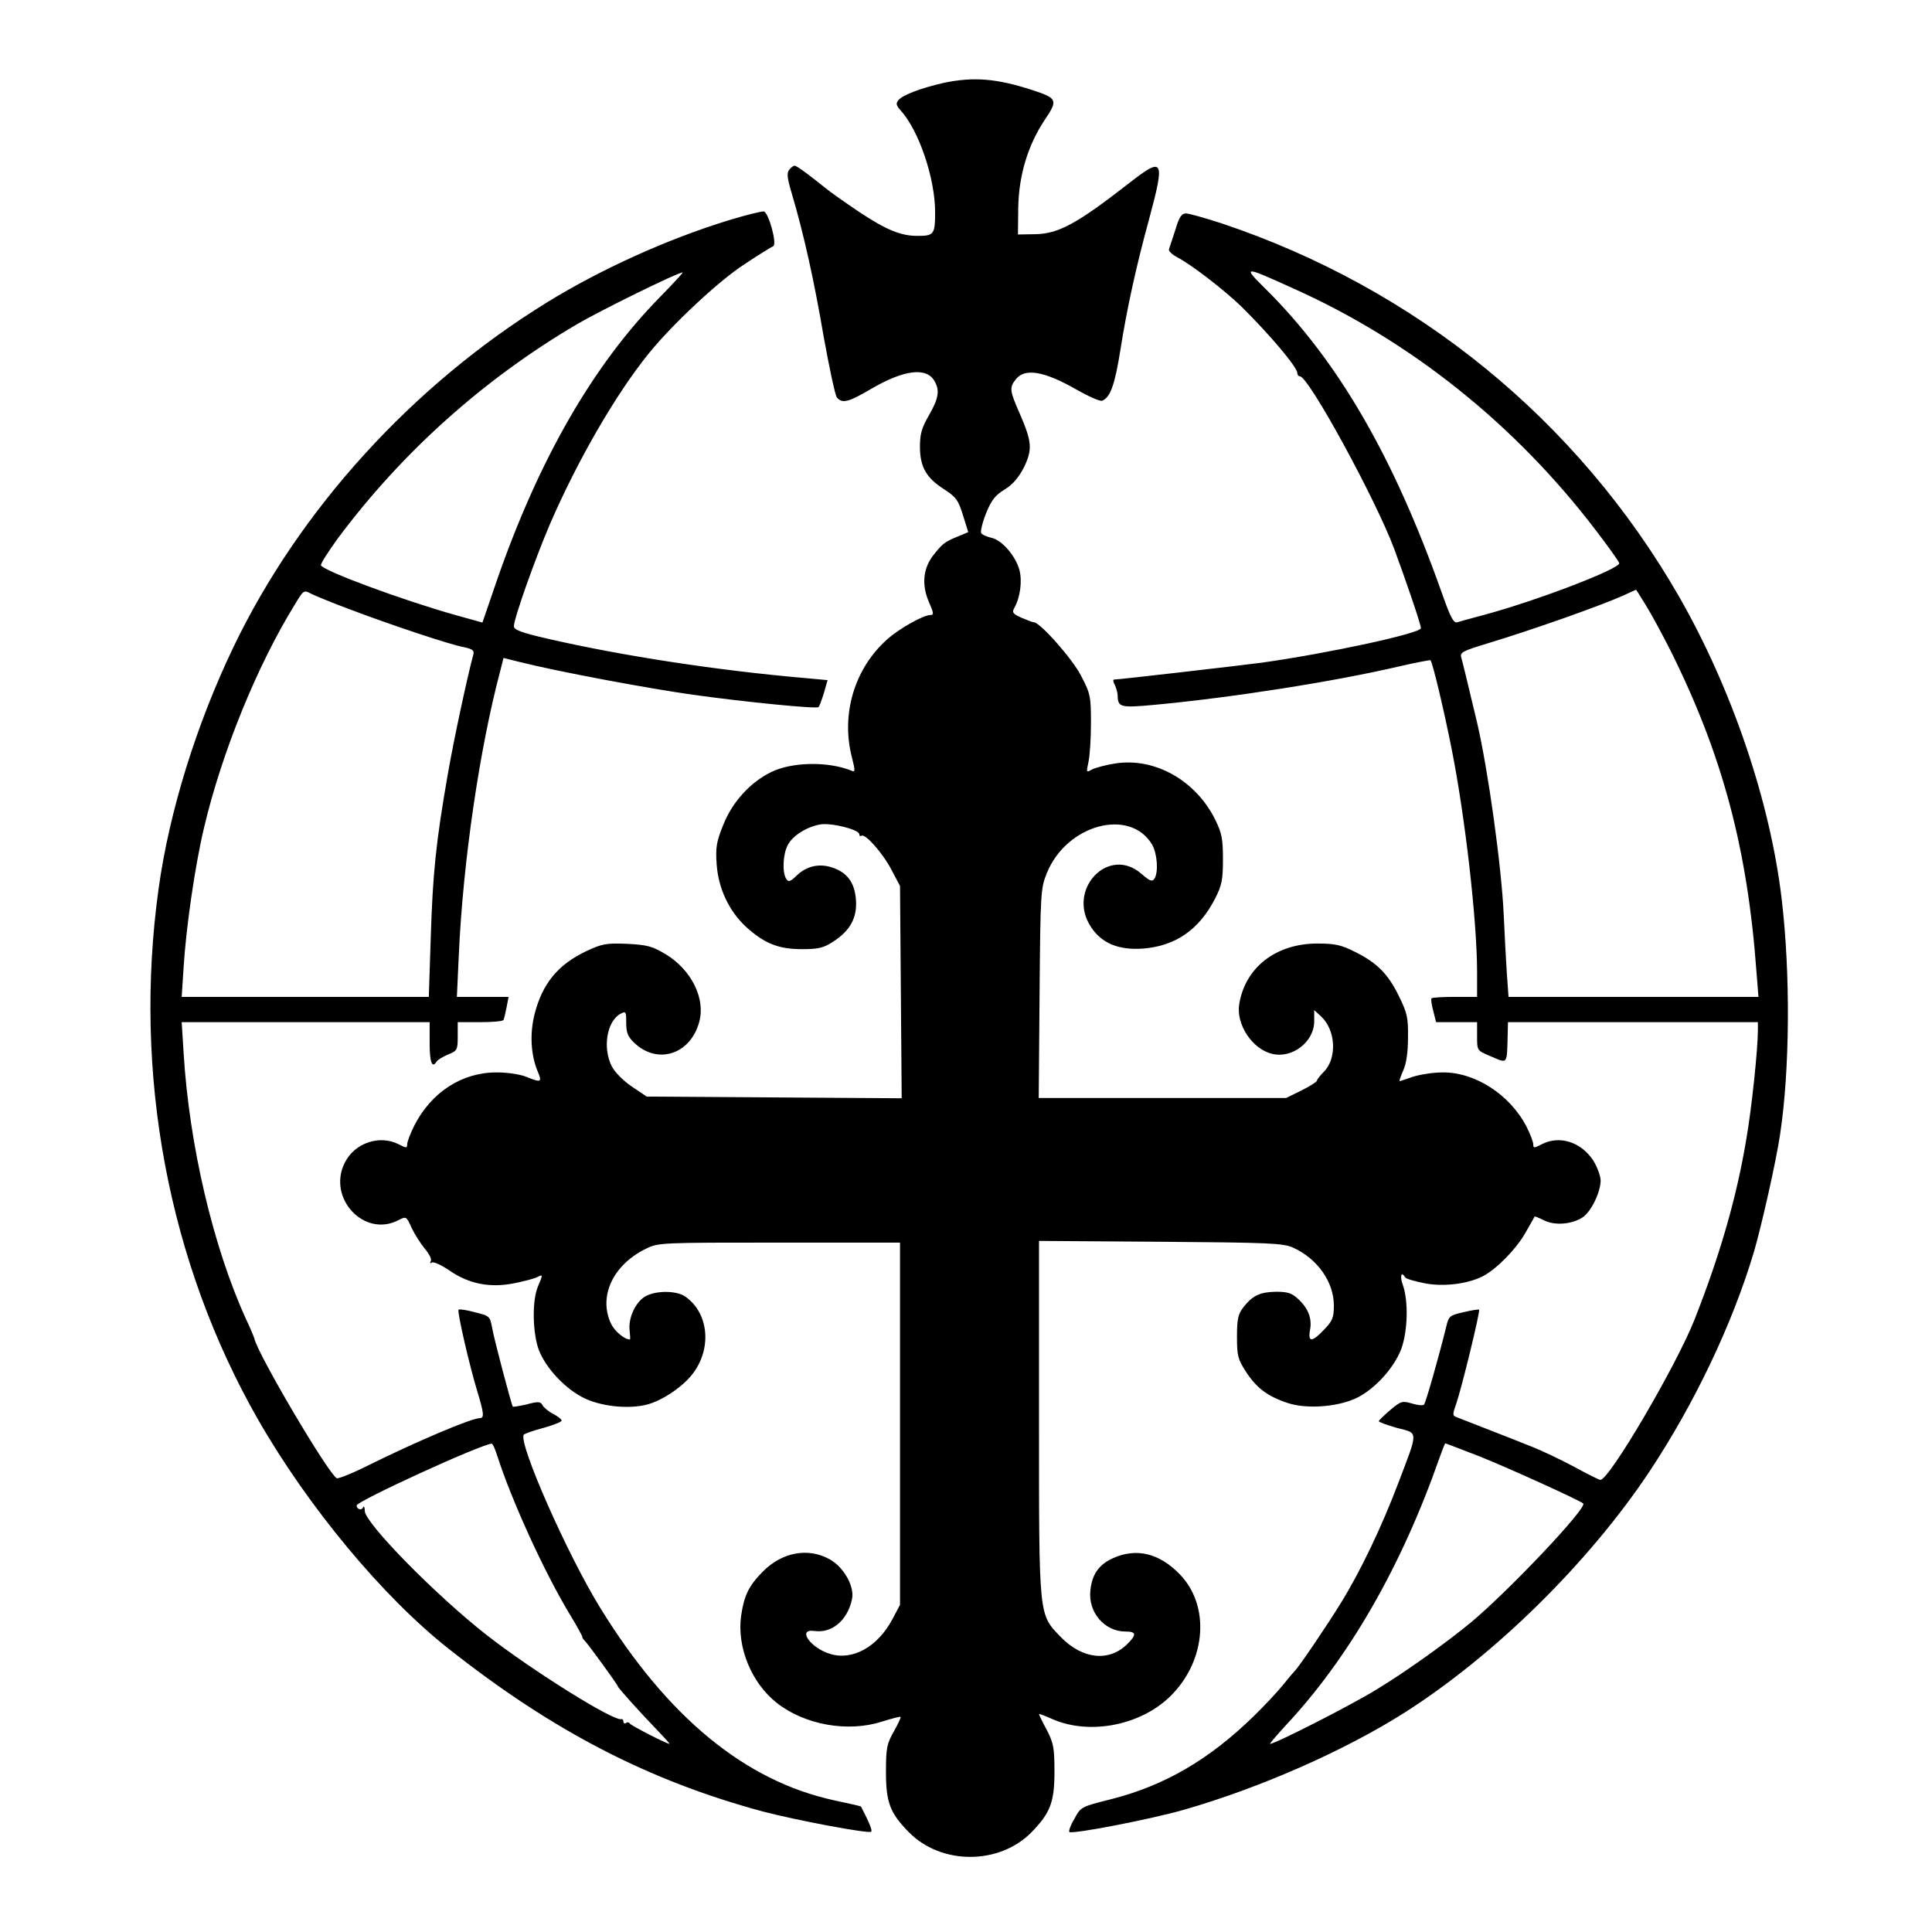
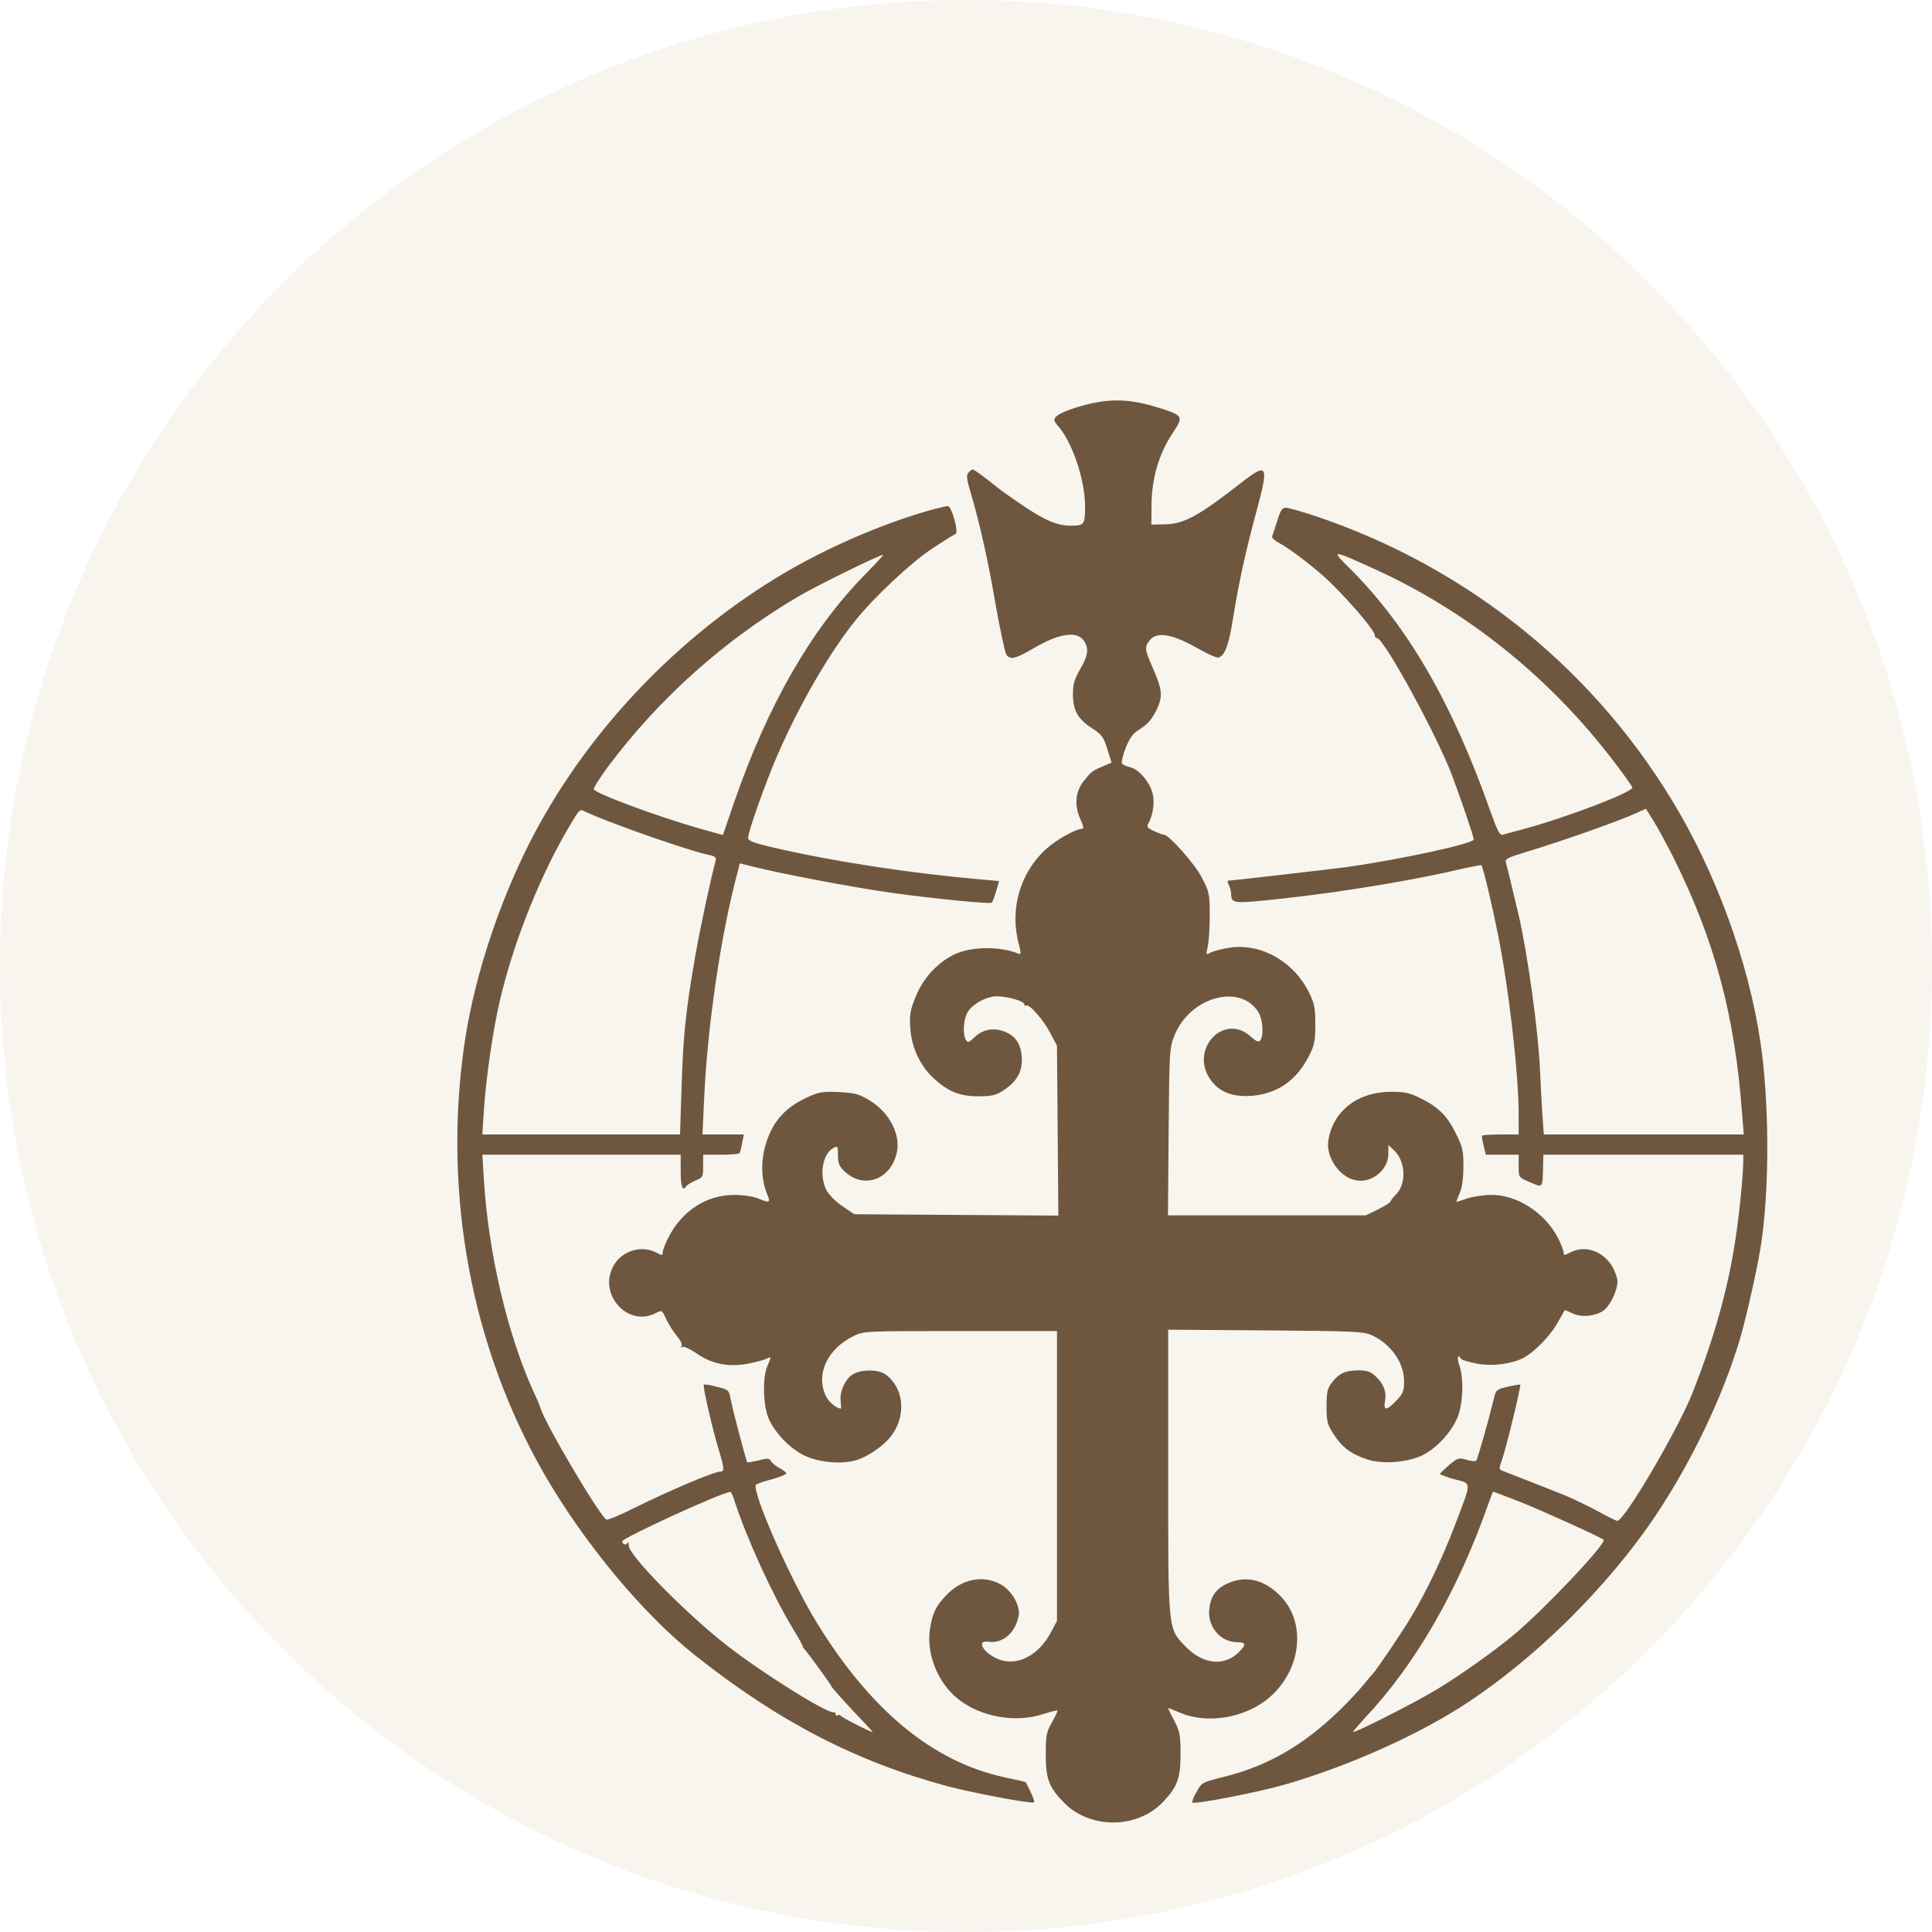
- <svg xmlns="http://www.w3.org/2000/svg" viewBox="0 0 688 688" fill="currentColor">
-   <g transform="translate(0,688) scale(0.1,-0.1)">
-     <path d="M3361 6585 c-79 -18 -147 -43 -162 -62 -9 -11 -8 -18 8 -36 65 -71 123 -242 123 -362 0 -80 -4 -85 -63 -85 -60 0 -112 22 -207 85 -52 35 -106 73 -120 85 -57 46 -103 80 -110 80 -4 0 -13 -6 -19 -14 -10 -11 -8 -29 8 -83 44 -148 81 -317 114 -511 20 -111 41 -209 47 -217 19 -23 40 -18 122 30 118 69 199 79 227 26 18 -32 13 -61 -21 -120 -26 -45 -32 -67 -32 -111 0 -72 22 -111 84 -151 45 -29 52 -39 69 -93 l19 -61 -31 -13 c-50 -20 -59 -26 -90 -65 -40 -48 -46 -109 -19 -171 17 -38 18 -46 6 -46 -26 0 -113 -49 -156 -88 -116 -104 -164 -267 -124 -420 12 -48 12 -53 -3 -46 -82 33 -210 31 -284 -5 -76 -37 -140 -108 -172 -190 -24 -59 -27 -80 -23 -138 6 -87 44 -167 104 -223 65 -59 115 -80 199 -80 59 0 77 4 111 26 62 40 87 86 82 151 -5 61 -31 96 -85 114 -46 15 -91 5 -126 -29 -23 -22 -29 -24 -37 -12 -15 23 -12 88 5 120 17 34 67 65 115 74 40 7 140 -18 140 -35 0 -6 4 -8 8 -5 14 8 78 -65 108 -124 l29 -55 3 -378 3 -378 -454 3 -454 3 -52 35 c-30 20 -61 51 -72 72 -34 66 -18 162 31 188 19 10 20 8 20 -33 0 -34 6 -49 28 -70 83 -80 201 -42 232 74 23 83 -28 185 -118 240 -50 30 -66 34 -139 38 -75 3 -89 0 -145 -26 -101 -48 -156 -115 -184 -223 -18 -70 -14 -147 11 -206 16 -38 12 -40 -40 -19 -21 9 -66 16 -105 16 -124 1 -234 -70 -295 -190 -14 -28 -25 -57 -25 -66 0 -14 -3 -14 -30 0 -68 35 -157 5 -192 -65 -64 -126 69 -269 191 -205 28 14 28 14 47 -28 11 -23 32 -56 47 -74 16 -19 25 -37 21 -44 -4 -8 -3 -9 4 -5 6 4 34 -9 62 -28 69 -48 144 -63 230 -46 36 7 73 17 83 22 21 11 21 10 2 -35 -19 -46 -19 -149 0 -213 19 -63 87 -141 156 -178 61 -34 167 -46 236 -27 57 16 132 68 165 116 64 91 49 212 -32 268 -30 21 -101 22 -139 2 -36 -18 -64 -77 -59 -121 2 -19 3 -34 1 -34 -19 0 -54 29 -67 56 -46 97 7 210 124 267 44 22 53 22 475 22 l430 0 0 -645 0 -645 -27 -51 c-52 -98 -141 -148 -221 -124 -71 21 -120 91 -57 82 63 -9 118 38 134 113 10 45 -29 114 -79 142 -77 43 -170 26 -239 -44 -50 -51 -66 -84 -77 -158 -15 -111 37 -238 127 -309 99 -78 252 -106 374 -67 35 11 66 19 67 17 2 -2 -9 -25 -24 -52 -25 -44 -28 -59 -28 -144 0 -108 14 -146 81 -214 115 -118 323 -118 438 0 66 68 81 106 81 214 0 85 -3 102 -27 149 -16 29 -28 55 -28 57 0 2 21 -6 48 -18 135 -59 322 -21 427 89 121 126 133 316 27 426 -73 76 -155 96 -239 58 -50 -23 -74 -57 -80 -114 -9 -78 50 -147 125 -147 39 0 40 -11 7 -44 -65 -65 -160 -55 -237 24 -80 83 -78 63 -78 782 l0 629 433 -3 c390 -3 436 -5 472 -21 86 -39 145 -122 145 -206 0 -43 -5 -55 -34 -85 -43 -46 -59 -47 -51 -3 8 41 -6 78 -42 111 -22 21 -38 26 -78 26 -58 -1 -84 -13 -117 -55 -19 -25 -23 -41 -23 -105 0 -68 3 -80 32 -125 37 -57 76 -87 148 -111 65 -22 172 -15 240 15 66 29 138 107 165 177 23 64 26 169 6 227 -12 33 -6 52 8 28 3 -5 35 -14 70 -21 68 -13 153 -2 206 25 49 25 119 97 151 153 18 31 33 58 34 60 1 1 16 -5 34 -14 38 -19 99 -14 137 11 30 20 63 88 64 130 0 17 -12 49 -26 72 -44 67 -121 91 -184 58 -27 -14 -30 -14 -30 0 0 9 -11 37 -24 63 -59 114 -184 195 -300 193 -34 0 -82 -8 -106 -16 -23 -8 -44 -15 -46 -15 -2 0 4 17 13 38 11 23 17 66 17 117 1 71 -3 88 -32 147 -39 80 -78 119 -156 158 -50 25 -71 30 -135 30 -147 0 -257 -85 -278 -216 -12 -72 47 -161 118 -177 71 -17 149 43 149 116 l0 40 25 -23 c52 -49 57 -149 9 -197 -13 -13 -24 -27 -24 -31 0 -4 -25 -20 -55 -35 l-55 -27 -441 0 -440 0 3 373 c3 360 4 374 26 428 70 173 296 234 375 101 18 -32 23 -98 8 -121 -8 -12 -16 -9 -46 17 -117 103 -268 -56 -180 -189 38 -58 98 -83 185 -77 116 9 200 67 257 178 24 47 28 67 28 140 0 73 -4 93 -27 140 -69 141 -217 224 -358 201 -32 -5 -69 -15 -81 -21 -21 -12 -21 -11 -13 26 5 22 9 84 9 139 0 95 -2 105 -35 168 -30 60 -149 194 -169 191 -3 0 -22 7 -43 16 -31 14 -35 19 -26 35 21 37 29 96 18 136 -14 50 -62 106 -100 114 -17 4 -33 11 -36 17 -3 5 4 36 17 69 19 47 32 65 67 86 30 19 50 43 69 80 30 63 28 90 -16 191 -36 82 -37 92 -13 122 32 40 101 28 213 -36 44 -25 86 -44 94 -41 29 12 45 56 65 182 23 146 56 296 101 461 59 218 53 228 -70 132 -186 -145 -252 -181 -336 -182 l-60 -1 1 95 c2 115 34 223 95 314 47 70 44 76 -44 105 -129 42 -210 48 -316 26z M2593 6095 c-218 -67 -456 -175 -647 -293 -478 -295 -880 -737 -1115 -1227 -132 -275 -228 -585 -266 -858 -92 -660 34 -1333 355 -1894 178 -310 443 -629 676 -813 370 -293 713 -471 1121 -581 118 -31 373 -79 385 -72 6 3 -7 34 -36 90 -1 1 -44 11 -96 22 -317 69 -593 296 -833 686 -116 188 -291 584 -272 616 3 3 34 15 70 24 36 10 65 22 65 26 0 5 -13 15 -30 24 -16 8 -33 22 -38 31 -7 13 -15 14 -56 3 -26 -6 -48 -10 -50 -8 -5 8 -65 234 -73 278 -8 44 -9 45 -62 58 -29 8 -56 12 -58 9 -6 -5 39 -201 68 -295 22 -73 24 -91 8 -91 -30 0 -225 -83 -393 -166 -59 -30 -112 -51 -117 -48 -32 19 -282 443 -293 497 -2 6 -15 39 -31 72 -116 255 -201 617 -221 943 l-7 112 441 0 442 0 0 -75 c0 -69 9 -91 25 -65 4 6 22 17 41 25 32 13 34 16 34 64 l0 51 79 0 c44 0 82 3 84 8 2 4 7 24 11 45 l7 37 -92 0 -92 0 7 153 c15 330 74 733 148 1010 l11 44 56 -14 c139 -35 456 -94 618 -117 195 -27 441 -51 448 -44 3 3 11 25 19 50 l13 46 -76 7 c-313 27 -654 79 -923 141 -91 21 -118 31 -118 44 0 27 75 239 129 365 98 226 233 460 351 606 85 105 251 260 341 318 51 34 97 62 102 64 16 5 -16 121 -33 124 -8 1 -65 -13 -127 -32z m-242 -272 c-239 -243 -433 -580 -583 -1014 l-50 -146 -97 27 c-188 53 -472 158 -478 177 -2 5 26 49 61 97 229 307 520 567 850 761 85 50 360 185 377 185 3 0 -33 -39 -80 -87z m-1105 -1113 c139 -53 360 -127 408 -135 27 -6 35 -11 32 -24 -23 -86 -70 -305 -91 -426 -43 -245 -54 -359 -61 -582 l-7 -213 -440 0 -440 0 7 108 c9 142 41 362 72 492 63 269 190 581 325 799 30 50 31 51 58 36 15 -7 77 -33 137 -55z m524 -3012 c52 -162 168 -416 258 -565 28 -46 48 -83 46 -83 -2 0 3 -8 12 -17 20 -24 114 -153 114 -158 0 -5 85 -99 146 -162 23 -24 40 -43 38 -43 -10 0 -139 66 -142 73 -2 4 -8 5 -13 1 -5 -3 -9 0 -9 5 0 6 -3 10 -7 9 -27 -9 -319 174 -478 298 -182 142 -434 399 -436 443 0 14 -3 20 -6 13 -5 -12 -23 -7 -23 7 0 15 440 217 481 220 3 1 12 -18 19 -41z M4186 6063 c-10 -32 -21 -63 -23 -70 -3 -6 10 -19 29 -29 50 -26 167 -116 229 -176 104 -103 199 -216 199 -237 0 -6 4 -11 9 -11 31 0 270 -438 336 -615 43 -116 95 -269 95 -282 0 -18 -326 -89 -568 -123 -68 -9 -508 -60 -525 -60 -4 0 -3 -9 3 -19 5 -11 10 -28 10 -38 1 -42 10 -44 131 -33 277 26 636 82 872 137 60 14 110 23 111 22 8 -9 48 -178 75 -314 48 -240 91 -614 91 -797 l0 -88 -78 0 c-43 0 -81 -2 -84 -5 -3 -3 0 -23 6 -45 l10 -40 73 0 73 0 0 -50 c0 -51 0 -51 45 -70 66 -28 61 -35 64 78 l1 42 445 0 445 0 0 -27 c0 -69 -22 -279 -41 -388 -34 -206 -93 -412 -185 -645 -65 -164 -303 -570 -335 -570 -4 0 -45 20 -92 46 -47 25 -114 57 -149 71 -77 31 -247 97 -270 106 -16 6 -16 9 -2 49 19 55 86 329 81 334 -2 2 -27 -2 -56 -9 -49 -11 -52 -14 -61 -52 -26 -106 -73 -271 -79 -277 -4 -4 -23 -2 -43 4 -34 10 -39 9 -77 -23 -22 -19 -41 -37 -41 -40 0 -3 29 -14 65 -24 77 -20 77 -6 3 -200 -57 -150 -131 -306 -201 -420 -47 -77 -154 -235 -166 -245 -3 -3 -22 -25 -42 -50 -20 -25 -67 -75 -105 -112 -159 -155 -318 -247 -507 -295 -107 -27 -108 -27 -131 -70 -14 -23 -21 -44 -18 -47 14 -8 292 46 407 79 272 78 574 211 788 347 323 206 656 535 871 858 159 240 294 522 371 779 28 95 80 326 94 421 35 231 37 573 6 836 -41 350 -178 752 -366 1080 -361 628 -936 1097 -1630 1329 -59 19 -115 35 -126 35 -15 0 -24 -13 -37 -57z m417 -209 c423 -189 795 -488 1081 -864 43 -56 80 -108 82 -115 8 -19 -298 -136 -486 -186 -41 -11 -82 -22 -91 -25 -13 -3 -24 18 -54 103 -171 484 -369 827 -628 1084 -83 82 -80 83 96 3z m1259 -1131 c20 -32 58 -103 86 -158 186 -373 275 -707 307 -1147 l7 -88 -445 0 -445 0 -6 83 c-3 45 -8 138 -11 207 -8 177 -56 519 -95 687 -45 188 -50 209 -56 230 -6 20 2 24 97 53 162 49 401 134 479 169 25 11 45 21 46 21 1 0 17 -26 36 -57z m-594 -3029 c103 -41 358 -157 370 -168 15 -15 -262 -308 -398 -422 -87 -72 -233 -177 -339 -241 -89 -55 -360 -193 -378 -193 -3 0 22 29 54 64 226 241 413 566 549 954 10 28 19 52 21 52 2 0 56 -21 121 -46z" />
+ <svg xmlns="http://www.w3.org/2000/svg" viewBox="0 0 688 688">
+   <circle cx="344" cy="344" r="344" fill="#f7f5ee" />
+   <g transform="translate(120,120) scale(0.8)">
+     <g transform="translate(0,688) scale(0.1,-0.1)" fill="#6f573f">
+       <path d="M3361 6585 c-79 -18 -147 -43 -162 -62 -9 -11 -8 -18 8 -36 65 -71 123 -242 123 -362 0 -80 -4 -85 -63 -85 -60 0 -112 22 -207 85 -52 35 -106 73 -120 85 -57 46 -103 80 -110 80 -4 0 -13 -6 -19 -14 -10 -11 -8 -29 8 -83 44 -148 81 -317 114 -511 20 -111 41 -209 47 -217 19 -23 40 -18 122 30 118 69 199 79 227 26 18 -32 13 -61 -21 -120 -26 -45 -32 -67 -32 -111 0 -72 22 -111 84 -151 45 -29 52 -39 69 -93 l19 -61 -31 -13 c-50 -20 -59 -26 -90 -65 -40 -48 -46 -109 -19 -171 17 -38 18 -46 6 -46 -26 0 -113 -49 -156 -88 -116 -104 -164 -267 -124 -420 12 -48 12 -53 -3 -46 -82 33 -210 31 -284 -5 -76 -37 -140 -108 -172 -190 -24 -59 -27 -80 -23 -138 6 -87 44 -167 104 -223 65 -59 115 -80 199 -80 59 0 77 4 111 26 62 40 87 86 82 151 -5 61 -31 96 -85 114 -46 15 -91 5 -126 -29 -23 -22 -29 -24 -37 -12 -15 23 -12 88 5 120 17 34 67 65 115 74 40 7 140 -18 140 -35 0 -6 4 -8 8 -5 14 8 78 -65 108 -124 l29 -55 3 -378 3 -378 -454 3 -454 3 -52 35 c-30 20 -61 51 -72 72 -34 66 -18 162 31 188 19 10 20 8 20 -33 0 -34 6 -49 28 -70 83 -80 201 -42 232 74 23 83 -28 185 -118 240 -50 30 -66 34 -139 38 -75 3 -89 0 -145 -26 -101 -48 -156 -115 -184 -223 -18 -70 -14 -147 11 -206 16 -38 12 -40 -40 -19 -21 9 -66 16 -105 16 -124 1 -234 -70 -295 -190 -14 -28 -25 -57 -25 -66 0 -14 -3 -14 -30 0 -68 35 -157 5 -192 -65 -64 -126 69 -269 191 -205 28 14 28 14 47 -28 11 -23 32 -56 47 -74 16 -19 25 -37 21 -44 -4 -8 -3 -9 4 -5 6 4 34 -9 62 -28 69 -48 144 -63 230 -46 36 7 73 17 83 22 21 11 21 10 2 -35 -19 -46 -19 -149 0 -213 19 -63 87 -141 156 -178 61 -34 167 -46 236 -27 57 16 132 68 165 116 64 91 49 212 -32 268 -30 21 -101 22 -139 2 -36 -18 -64 -77 -59 -121 2 -19 3 -34 1 -34 -19 0 -54 29 -67 56 -46 97 7 210 124 267 44 22 53 22 475 22 l430 0 0 -645 0 -645 -27 -51 c-52 -98 -141 -148 -221 -124 -71 21 -120 91 -57 82 63 -9 118 38 134 113 10 45 -29 114 -79 142 -77 43 -170 26 -239 -44 -50 -51 -66 -84 -77 -158 -15 -111 37 -238 127 -309 99 -78 252 -106 374 -67 35 11 66 19 67 17 2 -2 -9 -25 -24 -52 -25 -44 -28 -59 -28 -144 0 -108 14 -146 81 -214 115 -118 323 -118 438 0 66 68 81 106 81 214 0 85 -3 102 -27 149 -16 29 -28 55 -28 57 0 2 21 -6 48 -18 135 -59 322 -21 427 89 121 126 133 316 27 426 -73 76 -155 96 -239 58 -50 -23 -74 -57 -80 -114 -9 -78 50 -147 125 -147 39 0 40 -11 7 -44 -65 -65 -160 -55 -237 24 -80 83 -78 63 -78 782 l0 629 433 -3 c390 -3 436 -5 472 -21 86 -39 145 -122 145 -206 0 -43 -5 -55 -34 -85 -43 -46 -59 -47 -51 -3 8 41 -6 78 -42 111 -22 21 -38 26 -78 26 -58 -1 -84 -13 -117 -55 -19 -25 -23 -41 -23 -105 0 -68 3 -80 32 -125 37 -57 76 -87 148 -111 65 -22 172 -15 240 15 66 29 138 107 165 177 23 64 26 169 6 227 -12 33 -6 52 8 28 3 -5 35 -14 70 -21 68 -13 153 -2 206 25 49 25 119 97 151 153 18 31 33 58 34 60 1 1 16 -5 34 -14 38 -19 99 -14 137 11 30 20 63 88 64 130 0 17 -12 49 -26 72 -44 67 -121 91 -184 58 -27 -14 -30 -14 -30 0 0 9 -11 37 -24 63 -59 114 -184 195 -300 193 -34 0 -82 -8 -106 -16 -23 -8 -44 -15 -46 -15 -2 0 4 17 13 38 11 23 17 66 17 117 1 71 -3 88 -32 147 -39 80 -78 119 -156 158 -50 25 -71 30 -135 30 -147 0 -257 -85 -278 -216 -12 -72 47 -161 118 -177 71 -17 149 43 149 116 l0 40 25 -23 c52 -49 57 -149 9 -197 -13 -13 -24 -27 -24 -31 0 -4 -25 -20 -55 -35 l-55 -27 -441 0 -440 0 3 373 c3 360 4 374 26 428 70 173 296 234 375 101 18 -32 23 -98 8 -121 -8 -12 -16 -9 -46 17 -117 103 -268 -56 -180 -189 38 -58 98 -83 185 -77 116 9 200 67 257 178 24 47 28 67 28 140 0 73 -4 93 -27 140 -69 141 -217 224 -358 201 -32 -5 -69 -15 -81 -21 -21 -12 -21 -11 -13 26 5 22 9 84 9 139 0 95 -2 105 -35 168 -30 60 -149 194 -169 191 -3 0 -22 7 -43 16 -31 14 -35 19 -26 35 21 37 29 96 18 136 -14 50 -62 106 -100 114 -17 4 -33 11 -36 17 -3 5 4 36 17 69 19 47 32 65 67 86 30 19 50 43 69 80 30 63 28 90 -16 191 -36 82 -37 92 -13 122 32 40 101 28 213 -36 44 -25 86 -44 94 -41 29 12 45 56 65 182 23 146 56 296 101 461 59 218 53 228 -70 132 -186 -145 -252 -181 -336 -182 l-60 -1 1 95 c2 115 34 223 95 314 47 70 44 76 -44 105 -129 42 -210 48 -316 26z M2593 6095 c-218 -67 -456 -175 -647 -293 -478 -295 -880 -737 -1115 -1227 -132 -275 -228 -585 -266 -858 -92 -660 34 -1333 355 -1894 178 -310 443 -629 676 -813 370 -293 713 -471 1121 -581 118 -31 373 -79 385 -72 6 3 -7 34 -36 90 -1 1 -44 11 -96 22 -317 69 -593 296 -833 686 -116 188 -291 584 -272 616 3 3 34 15 70 24 36 10 65 22 65 26 0 5 -13 15 -30 24 -16 8 -33 22 -38 31 -7 13 -15 14 -56 3 -26 -6 -48 -10 -50 -8 -5 8 -65 234 -73 278 -8 44 -9 45 -62 58 -29 8 -56 12 -58 9 -6 -5 39 -201 68 -295 22 -73 24 -91 8 -91 -30 0 -225 -83 -393 -166 -59 -30 -112 -51 -117 -48 -32 19 -282 443 -293 497 -2 6 -15 39 -31 72 -116 255 -201 617 -221 943 l-7 112 441 0 442 0 0 -75 c0 -69 9 -91 25 -65 4 6 22 17 41 25 32 13 34 16 34 64 l0 51 79 0 c44 0 82 3 84 8 2 4 7 24 11 45 l7 37 -92 0 -92 0 7 153 c15 330 74 733 148 1010 l11 44 56 -14 c139 -35 456 -94 618 -117 195 -27 441 -51 448 -44 3 3 11 25 19 50 l13 46 -76 7 c-313 27 -654 79 -923 141 -91 21 -118 31 -118 44 0 27 75 239 129 365 98 226 233 460 351 606 85 105 251 260 341 318 51 34 97 62 102 64 16 5 -16 121 -33 124 -8 1 -65 -13 -127 -32z m-242 -272 c-239 -243 -433 -580 -583 -1014 l-50 -146 -97 27 c-188 53 -472 158 -478 177 -2 5 26 49 61 97 229 307 520 567 850 761 85 50 360 185 377 185 3 0 -33 -39 -80 -87z m-1105 -1113 c139 -53 360 -127 408 -135 27 -6 35 -11 32 -24 -23 -86 -70 -305 -91 -426 -43 -245 -54 -359 -61 -582 l-7 -213 -440 0 -440 0 7 108 c9 142 41 362 72 492 63 269 190 581 325 799 30 50 31 51 58 36 15 -7 77 -33 137 -55z m524 -3012 c52 -162 168 -416 258 -565 28 -46 48 -83 46 -83 -2 0 3 -8 12 -17 20 -24 114 -153 114 -158 0 -5 85 -99 146 -162 23 -24 40 -43 38 -43 -10 0 -139 66 -142 73 -2 4 -8 5 -13 1 -5 -3 -9 0 -9 5 0 6 -3 10 -7 9 -27 -9 -319 174 -478 298 -182 142 -434 399 -436 443 0 14 -3 20 -6 13 -5 -12 -23 -7 -23 7 0 15 440 217 481 220 3 1 12 -18 19 -41z M4186 6063 c-10 -32 -21 -63 -23 -70 -3 -6 10 -19 29 -29 50 -26 167 -116 229 -176 104 -103 199 -216 199 -237 0 -6 4 -11 9 -11 31 0 270 -438 336 -615 43 -116 95 -269 95 -282 0 -18 -326 -89 -568 -123 -68 -9 -508 -60 -525 -60 -4 0 -3 -9 3 -19 5 -11 10 -28 10 -38 1 -42 10 -44 131 -33 277 26 636 82 872 137 60 14 110 23 111 22 8 -9 48 -178 75 -314 48 -240 91 -614 91 -797 l0 -88 -78 0 c-43 0 -81 -2 -84 -5 -3 -3 0 -23 6 -45 l10 -40 73 0 73 0 0 -50 c0 -51 0 -51 45 -70 66 -28 61 -35 64 78 l1 42 445 0 445 0 0 -27 c0 -69 -22 -279 -41 -388 -34 -206 -93 -412 -185 -645 -65 -164 -303 -570 -335 -570 -4 0 -45 20 -92 46 -47 25 -114 57 -149 71 -77 31 -247 97 -270 106 -16 6 -16 9 -2 49 19 55 86 329 81 334 -2 2 -27 -2 -56 -9 -49 -11 -52 -14 -61 -52 -26 -106 -73 -271 -79 -277 -4 -4 -23 -2 -43 4 -34 10 -39 9 -77 -23 -22 -19 -41 -37 -41 -40 0 -3 29 -14 65 -24 77 -20 77 -6 3 -200 -57 -150 -131 -306 -201 -420 -47 -77 -154 -235 -166 -245 -3 -3 -22 -25 -42 -50 -20 -25 -67 -75 -105 -112 -159 -155 -318 -247 -507 -295 -107 -27 -108 -27 -131 -70 -14 -23 -21 -44 -18 -47 14 -8 292 46 407 79 272 78 574 211 788 347 323 206 656 535 871 858 159 240 294 522 371 779 28 95 80 326 94 421 35 231 37 573 6 836 -41 350 -178 752 -366 1080 -361 628 -936 1097 -1630 1329 -59 19 -115 35 -126 35 -15 0 -24 -13 -37 -57z m417 -209 c423 -189 795 -488 1081 -864 43 -56 80 -108 82 -115 8 -19 -298 -136 -486 -186 -41 -11 -82 -22 -91 -25 -13 -3 -24 18 -54 103 -171 484 -369 827 -628 1084 -83 82 -80 83 96 3z m1259 -1131 c20 -32 58 -103 86 -158 186 -373 275 -707 307 -1147 l7 -88 -445 0 -445 0 -6 83 c-3 45 -8 138 -11 207 -8 177 -56 519 -95 687 -45 188 -50 209 -56 230 -6 20 2 24 97 53 162 49 401 134 479 169 25 11 45 21 46 21 1 0 17 -26 36 -57z m-594 -3029 c103 -41 358 -157 370 -168 15 -15 -262 -308 -398 -422 -87 -72 -233 -177 -339 -241 -89 -55 -360 -193 -378 -193 -3 0 22 29 54 64 226 241 413 566 549 954 10 28 19 52 21 52 2 0 56 -21 121 -46z" />
+     </g>
  </g>
</svg>
